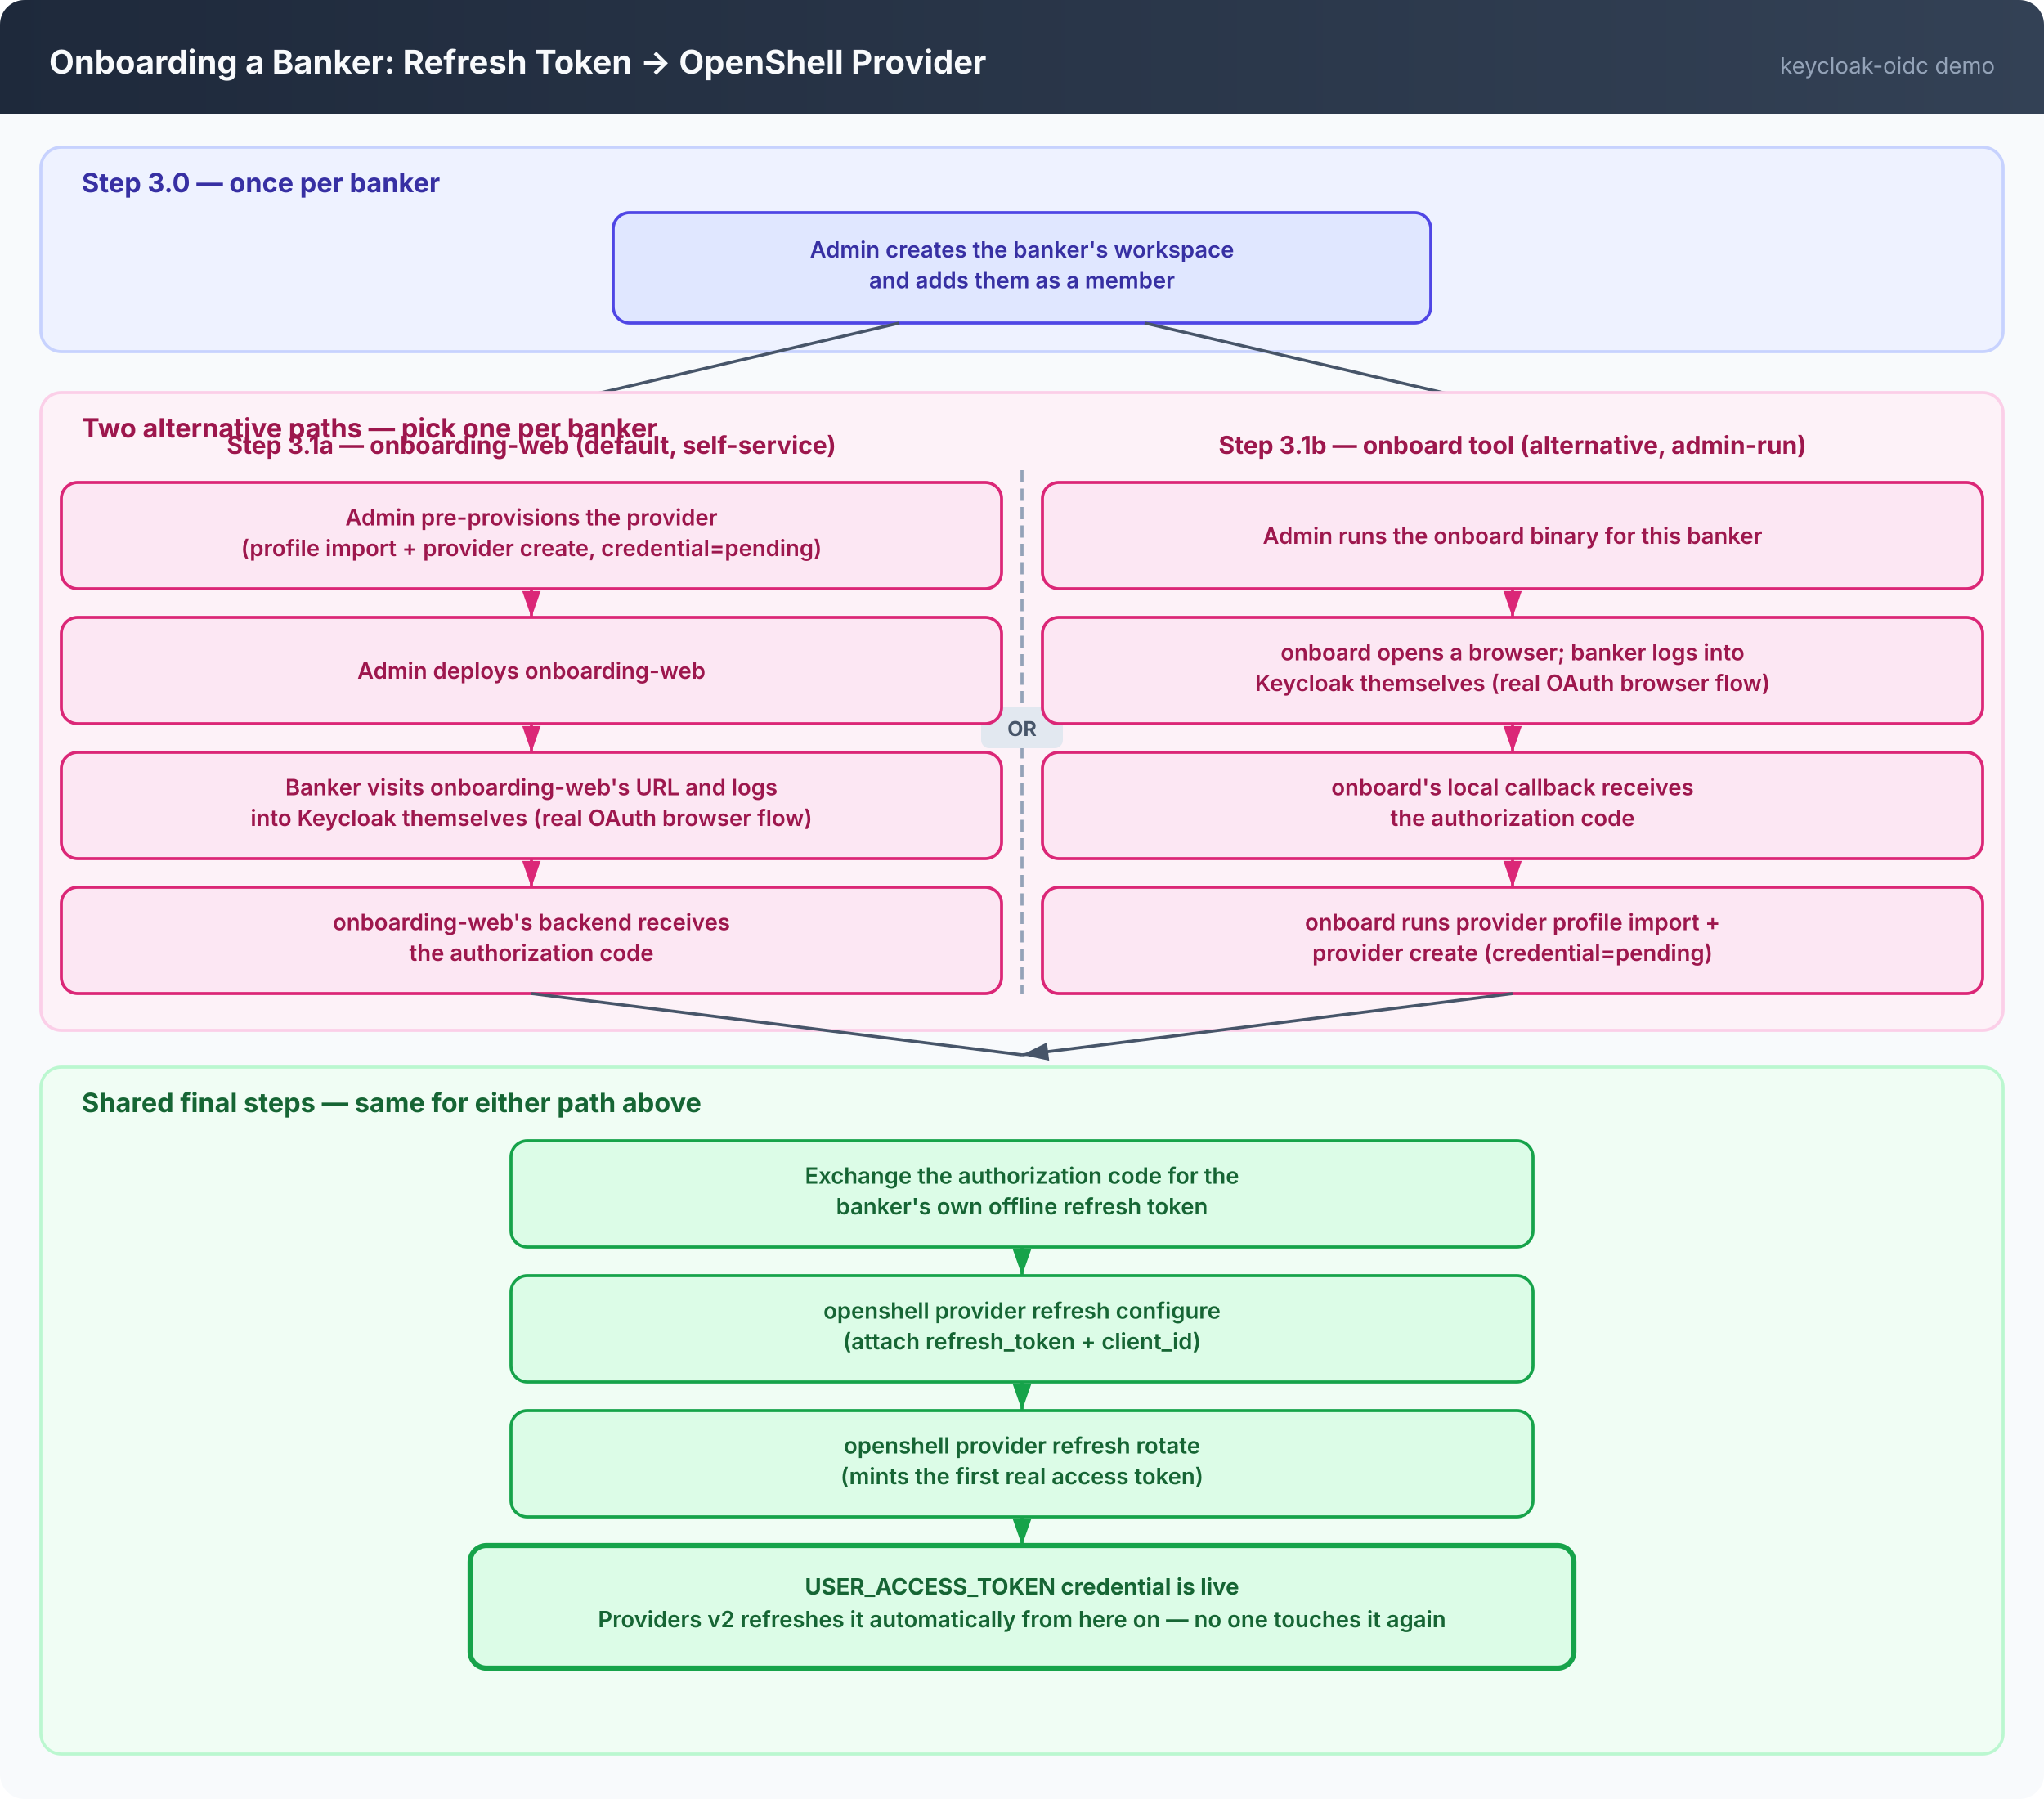
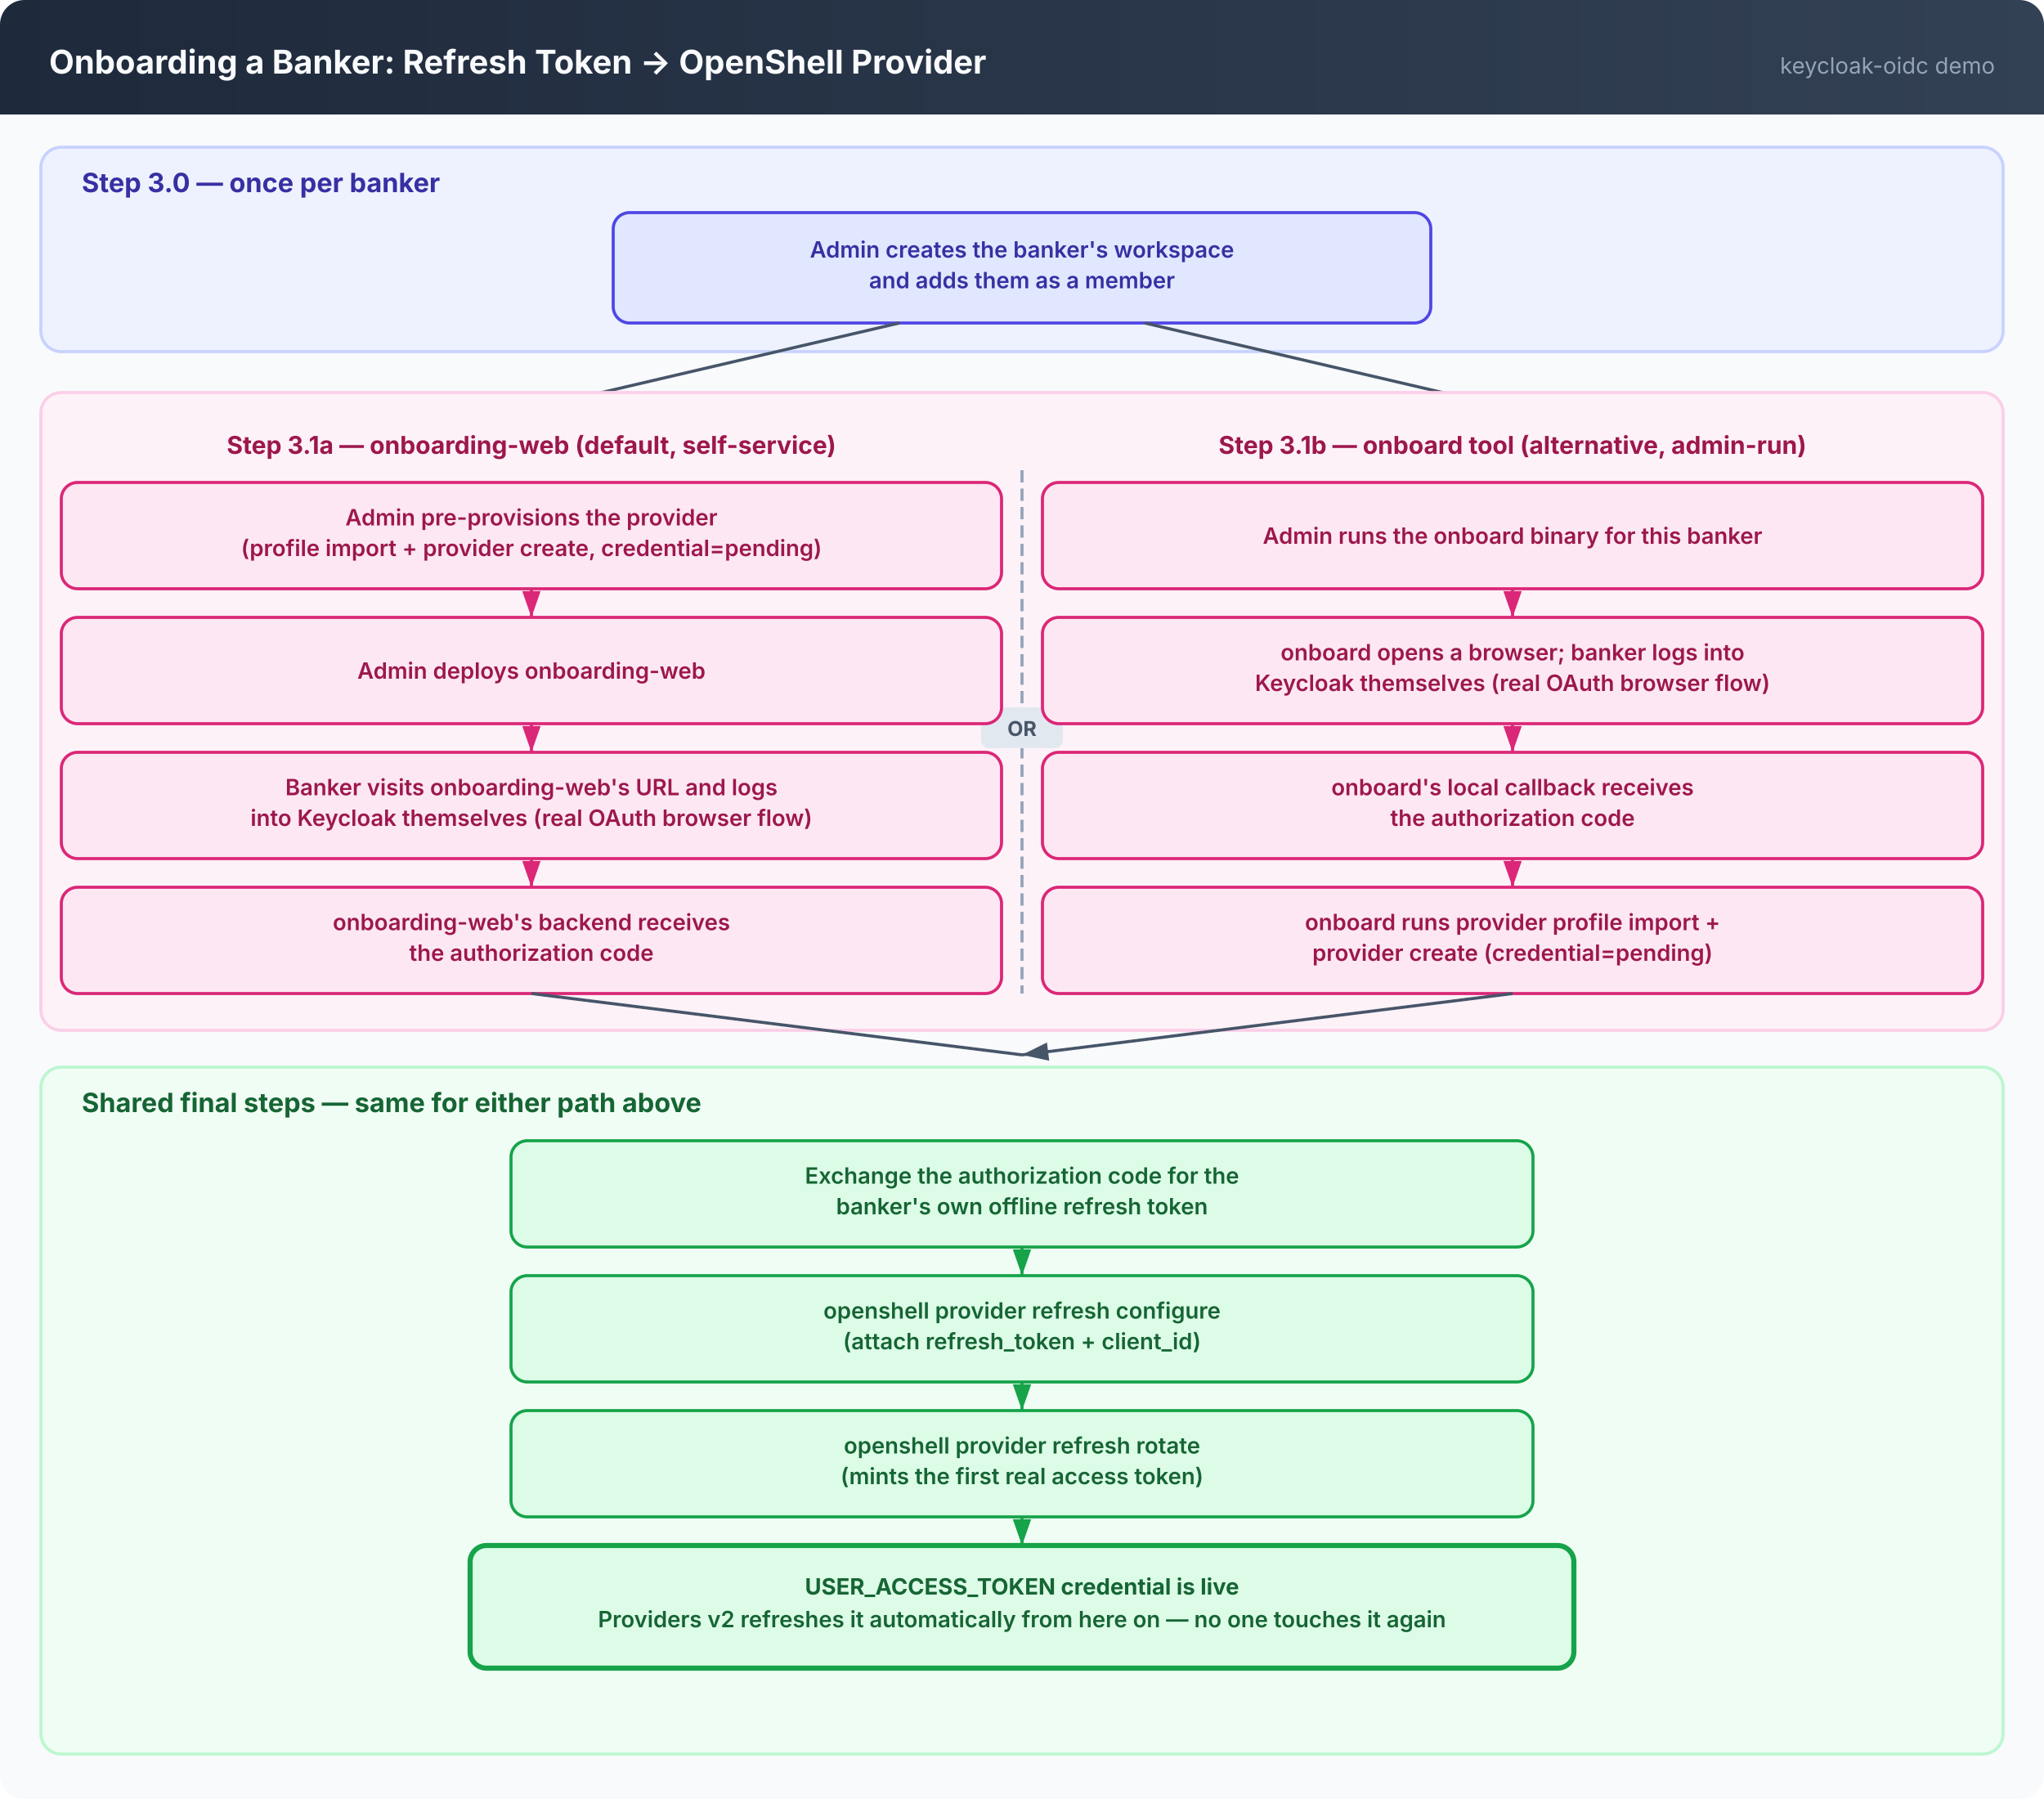
<svg xmlns="http://www.w3.org/2000/svg" viewBox="0 0 1000 880" font-family="Inter, -apple-system, BlinkMacSystemFont, sans-serif">
  <style>
    .bg             { fill: #f8fafc }
    .header-text    { fill: #f8fafc }
    .header-muted   { fill: #94a3b8 }
    .text           { fill: #1e293b }
    .text-mid       { fill: #475569 }
    .text-muted     { fill: #64748b }
    .line-default   { stroke: #475569 }
    .line-indigo    { stroke: #4f46e5 }
    .line-pink      { stroke: #db2777 }
    .line-green     { stroke: #16a34a }

    .fill-indigo    { fill: #e0e7ff }
    .stroke-indigo  { stroke: #4f46e5 }
    .text-indigo    { fill: #3730a3 }
    .fill-pink      { fill: #fce7f3 }
    .stroke-pink    { stroke: #db2777 }
    .text-pink      { fill: #9d174d }
    .fill-green     { fill: #dcfce7 }
    .stroke-green   { stroke: #16a34a }
    .text-green     { fill: #166534 }

    .phase-bg-indigo   { fill: #eef2ff; stroke: #c7d2fe }
    .phase-text-indigo { fill: #3730a3 }
    .phase-bg-pink     { fill: #fdf2f8; stroke: #fbcfe8 }
    .phase-text-pink   { fill: #9d174d }
    .phase-bg-green    { fill: #f0fdf4; stroke: #bbf7d0 }
    .phase-text-green  { fill: #166534 }

    .alt-border     { stroke: #94a3b8 }
    .alt-label-bg   { fill: #e2e8f0 }
    .alt-label-text { fill: #475569 }

    @media (prefers-color-scheme: dark) {
      .bg             { fill: #0f172a }
      .header-text    { fill: #e2e8f0 }
      .header-muted   { fill: #64748b }
      .text           { fill: #e2e8f0 }
      .text-mid       { fill: #94a3b8 }
      .text-muted     { fill: #94a3b8 }
      .line-default   { stroke: #94a3b8 }
      .line-indigo    { stroke: #818cf8 }
      .line-pink      { stroke: #f472b6 }
      .line-green     { stroke: #4ade80 }

      .fill-indigo    { fill: #272461 }
      .stroke-indigo  { stroke: #818cf8 }
      .text-indigo    { fill: #a5b4fc }
      .fill-pink      { fill: #4a1942 }
      .stroke-pink    { stroke: #f472b6 }
      .text-pink      { fill: #f9a8d4 }
      .fill-green     { fill: #14382a }
      .stroke-green   { stroke: #4ade80 }
      .text-green     { fill: #86efac }

      .phase-bg-indigo   { fill: #1e1b4b; stroke: #312e81 }
      .phase-text-indigo { fill: #a5b4fc }
      .phase-bg-pink     { fill: #3b0a2a; stroke: #831843 }
      .phase-text-pink   { fill: #f9a8d4 }
      .phase-bg-green    { fill: #052e16; stroke: #14532d }
      .phase-text-green  { fill: #86efac }

      .alt-border     { stroke: #475569 }
      .alt-label-bg   { fill: #334155 }
      .alt-label-text { fill: #94a3b8 }
    }
  </style>
  <defs>
    <marker id="arrow-indigo" viewBox="0 0 10 7" refX="10" refY="3.5" markerWidth="9" markerHeight="6" orient="auto-start-reverse">
      <polygon points="0 0, 10 3.5, 0 7" fill="#4f46e5" />
    </marker>
    <marker id="arrow-pink" viewBox="0 0 10 7" refX="10" refY="3.5" markerWidth="9" markerHeight="6" orient="auto-start-reverse">
      <polygon points="0 0, 10 3.5, 0 7" fill="#db2777" />
    </marker>
    <marker id="arrow-green" viewBox="0 0 10 7" refX="10" refY="3.5" markerWidth="9" markerHeight="6" orient="auto-start-reverse">
      <polygon points="0 0, 10 3.5, 0 7" fill="#16a34a" />
    </marker>
    <marker id="arrow-default" viewBox="0 0 10 7" refX="10" refY="3.5" markerWidth="9" markerHeight="6" orient="auto-start-reverse">
      <polygon points="0 0, 10 3.5, 0 7" fill="#475569" />
    </marker>
    <linearGradient id="header-grad" x1="0" y1="0" x2="1" y2="0">
      <stop offset="0%" stop-color="#1e293b" />
      <stop offset="100%" stop-color="#334155" />
    </linearGradient>
  </defs>
  <rect width="1000" height="880" rx="12" class="bg" />
  <rect x="0" y="0" width="1000" height="56" rx="12" fill="url(#header-grad)" />
  <rect x="0" y="40" width="1000" height="16" fill="url(#header-grad)" />
  <text x="24" y="36" font-size="16" font-weight="700" class="header-text">Onboarding a Banker: Refresh Token → OpenShell Provider</text>
  <text x="976" y="36" font-size="11" class="header-muted" text-anchor="end">keycloak-oidc demo</text>
  <rect x="20" y="72" width="960" height="100" rx="10" class="phase-bg-indigo" stroke-width="1.5" />
  <text x="40" y="94" font-size="13" font-weight="700" class="phase-text-indigo">Step 3.0 — once per banker</text>
  <rect x="300" y="104" width="400" height="54" rx="8" class="fill-indigo stroke-indigo" stroke-width="1.5" />
  <text x="500" y="126" font-size="11" font-weight="600" class="text-indigo" text-anchor="middle">Admin creates the banker's workspace</text>
  <text x="500" y="141" font-size="11" font-weight="600" class="text-indigo" text-anchor="middle">and adds them as a member</text>
  <line x1="440" y1="158" x2="260" y2="200" class="line-default" stroke-width="1.5" marker-end="url(#arrow-default)" />
  <line x1="560" y1="158" x2="740" y2="200" class="line-default" stroke-width="1.5" marker-end="url(#arrow-default)" />
  <rect x="20" y="192" width="960" height="312" rx="10" class="phase-bg-pink" stroke-width="1.5" />
-   <text x="40" y="214" font-size="13" font-weight="700" class="phase-text-pink">Two alternative paths — pick one per banker</text>
  <text x="260" y="222" font-size="12" font-weight="700" class="text-pink" text-anchor="middle">Step 3.1a — onboarding-web (default, self-service)</text>
  <text x="740" y="222" font-size="12" font-weight="700" class="text-pink" text-anchor="middle">Step 3.1b — onboard tool (alternative, admin-run)</text>
  <line x1="500" y1="230" x2="500" y2="486" stroke-dasharray="6,3" class="alt-border" stroke-width="1.5" />
  <rect x="480" y="346" width="40" height="20" rx="4" class="alt-label-bg" />
  <text x="500" y="360" font-size="10" font-weight="700" class="alt-label-text" text-anchor="middle">OR</text>
  <rect x="30" y="236" width="460" height="52" rx="8" class="fill-pink stroke-pink" stroke-width="1.5" />
  <text x="260" y="257" font-size="11" font-weight="600" class="text-pink" text-anchor="middle">Admin pre-provisions the provider</text>
  <text x="260" y="272" font-size="11" font-weight="600" class="text-pink" text-anchor="middle">(profile import + provider create, credential=pending)</text>
  <line x1="260" y1="288" x2="260" y2="302" class="line-pink" stroke-width="1.5" marker-end="url(#arrow-pink)" />
  <rect x="30" y="302" width="460" height="52" rx="8" class="fill-pink stroke-pink" stroke-width="1.5" />
  <text x="260" y="332" font-size="11" font-weight="600" class="text-pink" text-anchor="middle">Admin deploys onboarding-web</text>
  <line x1="260" y1="354" x2="260" y2="368" class="line-pink" stroke-width="1.5" marker-end="url(#arrow-pink)" />
  <rect x="30" y="368" width="460" height="52" rx="8" class="fill-pink stroke-pink" stroke-width="1.5" />
  <text x="260" y="389" font-size="11" font-weight="600" class="text-pink" text-anchor="middle">Banker visits onboarding-web's URL and logs</text>
  <text x="260" y="404" font-size="11" font-weight="600" class="text-pink" text-anchor="middle">into Keycloak themselves (real OAuth browser flow)</text>
  <line x1="260" y1="420" x2="260" y2="434" class="line-pink" stroke-width="1.5" marker-end="url(#arrow-pink)" />
  <rect x="30" y="434" width="460" height="52" rx="8" class="fill-pink stroke-pink" stroke-width="1.5" />
  <text x="260" y="455" font-size="11" font-weight="600" class="text-pink" text-anchor="middle">onboarding-web's backend receives</text>
  <text x="260" y="470" font-size="11" font-weight="600" class="text-pink" text-anchor="middle">the authorization code</text>
  <rect x="510" y="236" width="460" height="52" rx="8" class="fill-pink stroke-pink" stroke-width="1.5" />
  <text x="740" y="266" font-size="11" font-weight="600" class="text-pink" text-anchor="middle">Admin runs the onboard binary for this banker</text>
  <line x1="740" y1="288" x2="740" y2="302" class="line-pink" stroke-width="1.5" marker-end="url(#arrow-pink)" />
  <rect x="510" y="302" width="460" height="52" rx="8" class="fill-pink stroke-pink" stroke-width="1.5" />
  <text x="740" y="323" font-size="11" font-weight="600" class="text-pink" text-anchor="middle">onboard opens a browser; banker logs into</text>
  <text x="740" y="338" font-size="11" font-weight="600" class="text-pink" text-anchor="middle">Keycloak themselves (real OAuth browser flow)</text>
  <line x1="740" y1="354" x2="740" y2="368" class="line-pink" stroke-width="1.5" marker-end="url(#arrow-pink)" />
  <rect x="510" y="368" width="460" height="52" rx="8" class="fill-pink stroke-pink" stroke-width="1.5" />
  <text x="740" y="389" font-size="11" font-weight="600" class="text-pink" text-anchor="middle">onboard's local callback receives</text>
  <text x="740" y="404" font-size="11" font-weight="600" class="text-pink" text-anchor="middle">the authorization code</text>
  <line x1="740" y1="420" x2="740" y2="434" class="line-pink" stroke-width="1.5" marker-end="url(#arrow-pink)" />
  <rect x="510" y="434" width="460" height="52" rx="8" class="fill-pink stroke-pink" stroke-width="1.5" />
  <text x="740" y="455" font-size="11" font-weight="600" class="text-pink" text-anchor="middle">onboard runs provider profile import +</text>
  <text x="740" y="470" font-size="11" font-weight="600" class="text-pink" text-anchor="middle">provider create (credential=pending)</text>
  <line x1="260" y1="486" x2="500" y2="516" class="line-default" stroke-width="1.5" />
  <line x1="740" y1="486" x2="500" y2="516" class="line-default" stroke-width="1.5" marker-end="url(#arrow-default)" />
  <rect x="20" y="522" width="960" height="336" rx="10" class="phase-bg-green" stroke-width="1.5" />
  <text x="40" y="544" font-size="13" font-weight="700" class="phase-text-green">Shared final steps — same for either path above</text>
  <rect x="250" y="558" width="500" height="52" rx="8" class="fill-green stroke-green" stroke-width="1.5" />
  <text x="500" y="579" font-size="11" font-weight="600" class="text-green" text-anchor="middle">Exchange the authorization code for the</text>
  <text x="500" y="594" font-size="11" font-weight="600" class="text-green" text-anchor="middle">banker's own offline refresh token</text>
  <line x1="500" y1="610" x2="500" y2="624" class="line-green" stroke-width="1.5" marker-end="url(#arrow-green)" />
  <rect x="250" y="624" width="500" height="52" rx="8" class="fill-green stroke-green" stroke-width="1.5" />
  <text x="500" y="645" font-size="11" font-weight="600" class="text-green" text-anchor="middle">openshell provider refresh configure</text>
  <text x="500" y="660" font-size="11" font-weight="600" class="text-green" text-anchor="middle">(attach refresh_token + client_id)</text>
  <line x1="500" y1="676" x2="500" y2="690" class="line-green" stroke-width="1.5" marker-end="url(#arrow-green)" />
  <rect x="250" y="690" width="500" height="52" rx="8" class="fill-green stroke-green" stroke-width="1.5" />
  <text x="500" y="711" font-size="11" font-weight="600" class="text-green" text-anchor="middle">openshell provider refresh rotate</text>
  <text x="500" y="726" font-size="11" font-weight="600" class="text-green" text-anchor="middle">(mints the first real access token)</text>
  <line x1="500" y1="742" x2="500" y2="756" class="line-green" stroke-width="1.5" marker-end="url(#arrow-green)" />
  <rect x="230" y="756" width="540" height="60" rx="8" class="fill-green stroke-green" stroke-width="2.5" />
  <text x="500" y="780" font-size="11" font-weight="700" class="text-green" text-anchor="middle">USER_ACCESS_TOKEN credential is live</text>
  <text x="500" y="796" font-size="11" font-weight="600" class="text-green" text-anchor="middle">Providers v2 refreshes it automatically from here on — no one touches it again</text>
</svg>
